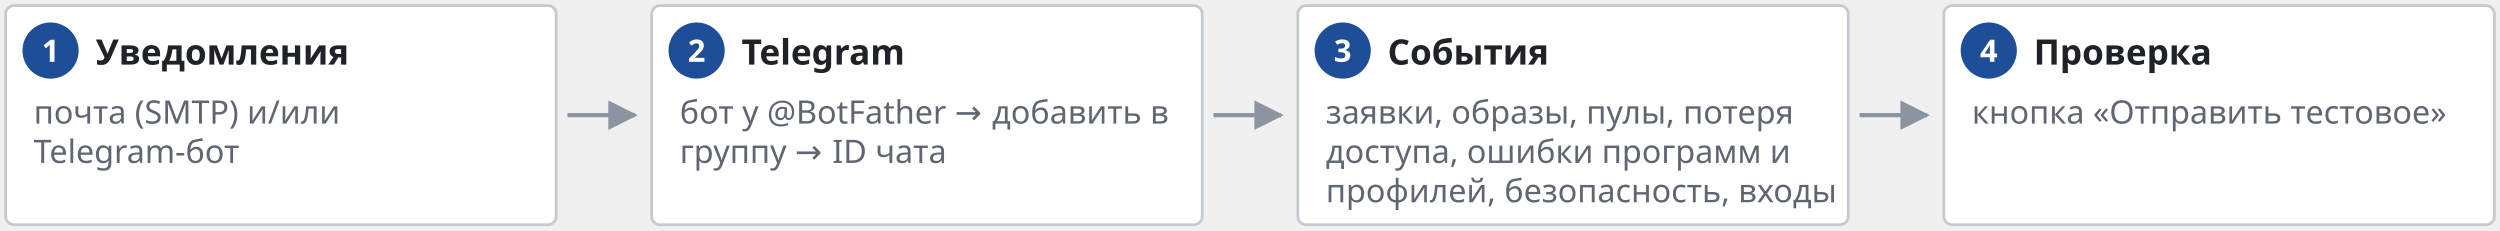
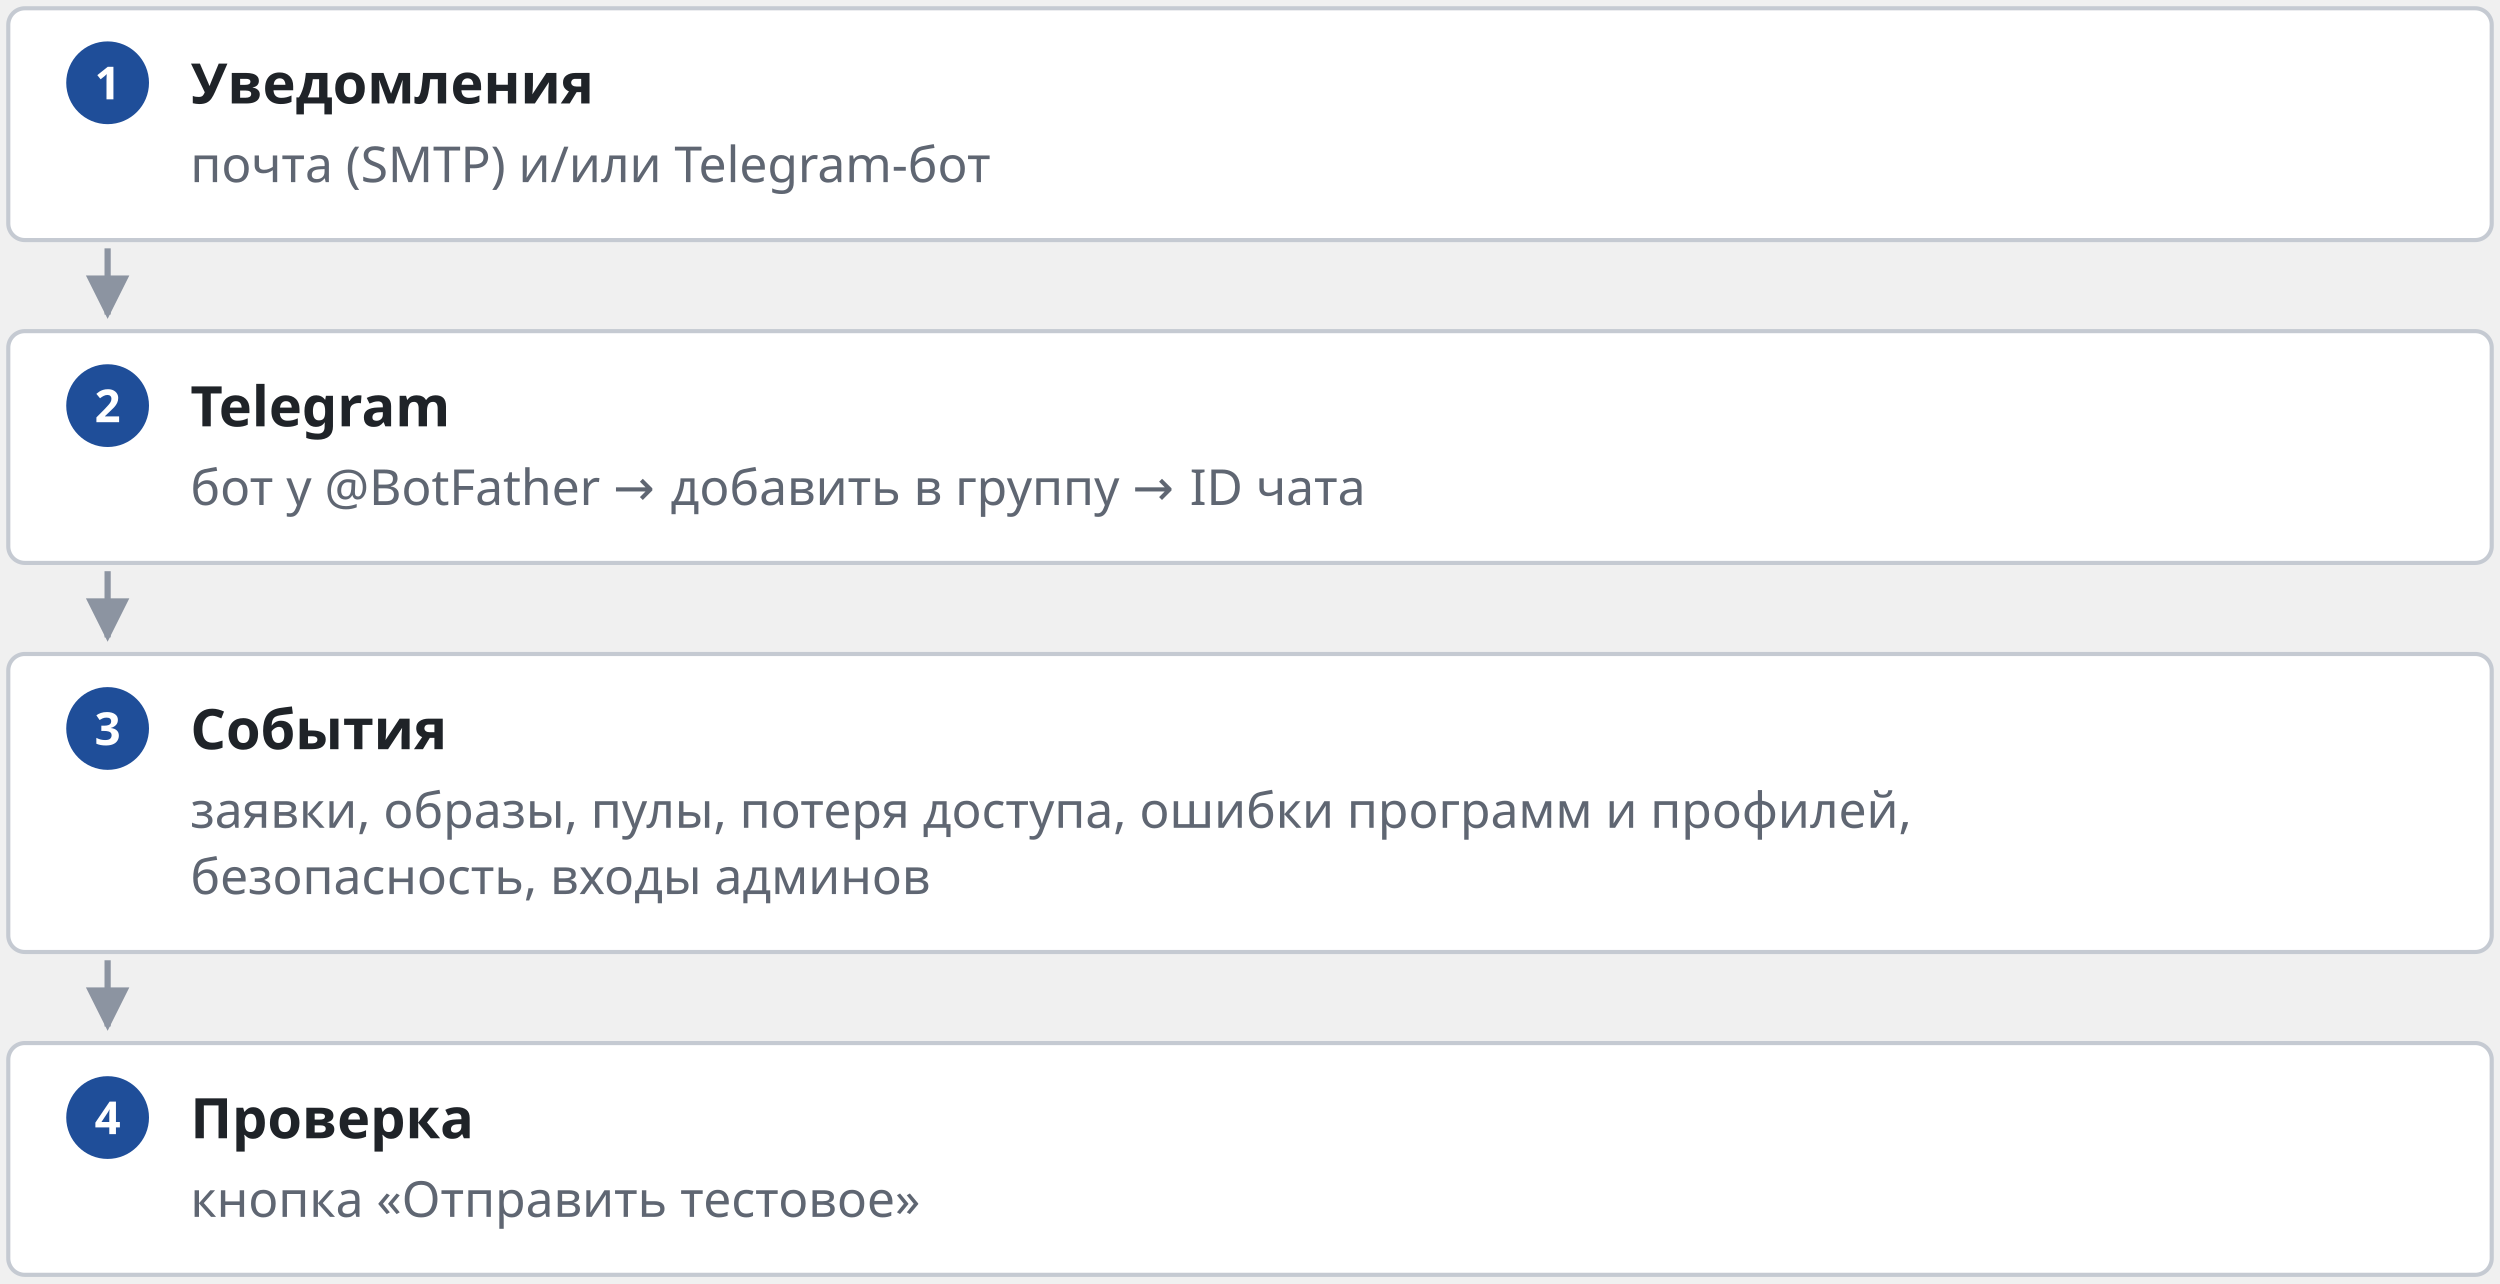
- <svg xmlns="http://www.w3.org/2000/svg" viewBox="0 0 890 82" width="100%" style="max-width:890px;font-family:IBM Plex Sans,sans-serif" role="img" aria-label="Схема: 4 шагов, они перечислены ниже">
+ <svg xmlns="http://www.w3.org/2000/svg" viewBox="0 0 604 310" width="100%" style="max-width:604px;font-family:IBM Plex Sans,sans-serif" role="img" aria-label="Схема: 4 шагов, они перечислены ниже">
  <defs>
    <marker id="ha" viewBox="0 0 10 10" refX="9" refY="5" markerWidth="7" markerHeight="7" orient="auto">
      <path d="M0,0 L10,5 L0,10 z" fill="#8C94A1" />
    </marker>
  </defs>
-   <rect x="2" y="2" width="196" height="78" rx="3" fill="#FFFFFF" stroke="#C5CAD2" />
-   <circle cx="18" cy="18" r="10" fill="#1F4E99" />
-   <text x="18" y="22" font-size="11" font-weight="600" fill="#fff" text-anchor="middle">1</text>
-   <text x="34" y="23" font-size="12.5" font-weight="600" fill="#1F2328">Уведомления</text>
-   <text x="12" y="44" font-size="11.5" fill="#5F6672">почта (SMTP) и/или</text>
-   <text x="12" y="58" font-size="11.5" fill="#5F6672">Telegram-бот</text>
-   <path d="M202 41 h24" stroke="#8C94A1" stroke-width="1.5" marker-end="url(#ha)" />
-   <rect x="232" y="2" width="196" height="78" rx="3" fill="#FFFFFF" stroke="#C5CAD2" />
-   <circle cx="248" cy="18" r="10" fill="#1F4E99" />
-   <text x="248" y="22" font-size="11" font-weight="600" fill="#fff" text-anchor="middle">2</text>
-   <text x="264" y="23" font-size="12.5" font-weight="600" fill="#1F2328">Telegram</text>
-   <text x="242" y="44" font-size="11.5" fill="#5F6672">бот у @BotFather → добавить в</text>
-   <text x="242" y="58" font-size="11.5" fill="#5F6672">группу → ID чата</text>
-   <path d="M432 41 h24" stroke="#8C94A1" stroke-width="1.5" marker-end="url(#ha)" />
-   <rect x="462" y="2" width="196" height="78" rx="3" fill="#FFFFFF" stroke="#C5CAD2" />
-   <circle cx="478" cy="18" r="10" fill="#1F4E99" />
-   <text x="478" y="22" font-size="11" font-weight="600" fill="#fff" text-anchor="middle">3</text>
-   <text x="494" y="23" font-size="12.5" font-weight="600" fill="#1F2328">События</text>
-   <text x="472" y="44" font-size="11.5" fill="#5F6672">заявки, образы, пулы, потеря</text>
-   <text x="472" y="58" font-size="11.5" fill="#5F6672">доступа, ошибки программ и</text>
-   <text x="472" y="72" font-size="11.5" fill="#5F6672">профилей, безопасность, входы</text>
-   <path d="M662 41 h24" stroke="#8C94A1" stroke-width="1.5" marker-end="url(#ha)" />
-   <rect x="692" y="2" width="196" height="78" rx="3" fill="#FFFFFF" stroke="#C5CAD2" />
-   <circle cx="708" cy="18" r="10" fill="#1F4E99" />
-   <text x="708" y="22" font-size="11" font-weight="600" fill="#fff" text-anchor="middle">4</text>
-   <text x="724" y="23" font-size="12.5" font-weight="600" fill="#1F2328">Проверка</text>
-   <text x="702" y="44" font-size="11.5" fill="#5F6672">кнопка «Отправить тестовое»</text>
+   <rect x="2" y="2" width="600" height="56" rx="4" fill="#FFFFFF" stroke="#C5CAD2" />
+   <circle cx="26" cy="20" r="10" fill="#1F4E99" />
+   <text x="26" y="24" font-size="11" font-weight="600" fill="#fff" text-anchor="middle">1</text>
+   <text x="46" y="25" font-size="13.5" font-weight="600" fill="#1F2328">Уведомления</text>
+   <text x="46" y="44" font-size="12" fill="#5F6672">почта (SMTP) и/или Telegram-бот</text>
+   <path d="M26 60 v16" stroke="#8C94A1" stroke-width="1.5" marker-end="url(#ha)" />
+   <rect x="2" y="80" width="600" height="56" rx="4" fill="#FFFFFF" stroke="#C5CAD2" />
+   <circle cx="26" cy="98" r="10" fill="#1F4E99" />
+   <text x="26" y="102" font-size="11" font-weight="600" fill="#fff" text-anchor="middle">2</text>
+   <text x="46" y="103" font-size="13.5" font-weight="600" fill="#1F2328">Telegram</text>
+   <text x="46" y="122" font-size="12" fill="#5F6672">бот у @BotFather → добавить в группу → ID чата</text>
+   <path d="M26 138 v16" stroke="#8C94A1" stroke-width="1.5" marker-end="url(#ha)" />
+   <rect x="2" y="158" width="600" height="72" rx="4" fill="#FFFFFF" stroke="#C5CAD2" />
+   <circle cx="26" cy="176" r="10" fill="#1F4E99" />
+   <text x="26" y="180" font-size="11" font-weight="600" fill="#fff" text-anchor="middle">3</text>
+   <text x="46" y="181" font-size="13.5" font-weight="600" fill="#1F2328">События</text>
+   <text x="46" y="200" font-size="12" fill="#5F6672">заявки, образы, пулы, потеря доступа, ошибки программ и профилей,</text>
+   <text x="46" y="216" font-size="12" fill="#5F6672">безопасность, входы админов</text>
+   <path d="M26 232 v16" stroke="#8C94A1" stroke-width="1.5" marker-end="url(#ha)" />
+   <rect x="2" y="252" width="600" height="56" rx="4" fill="#FFFFFF" stroke="#C5CAD2" />
+   <circle cx="26" cy="270" r="10" fill="#1F4E99" />
+   <text x="26" y="274" font-size="11" font-weight="600" fill="#fff" text-anchor="middle">4</text>
+   <text x="46" y="275" font-size="13.5" font-weight="600" fill="#1F2328">Проверка</text>
+   <text x="46" y="294" font-size="12" fill="#5F6672">кнопка «Отправить тестовое»</text>
</svg>
